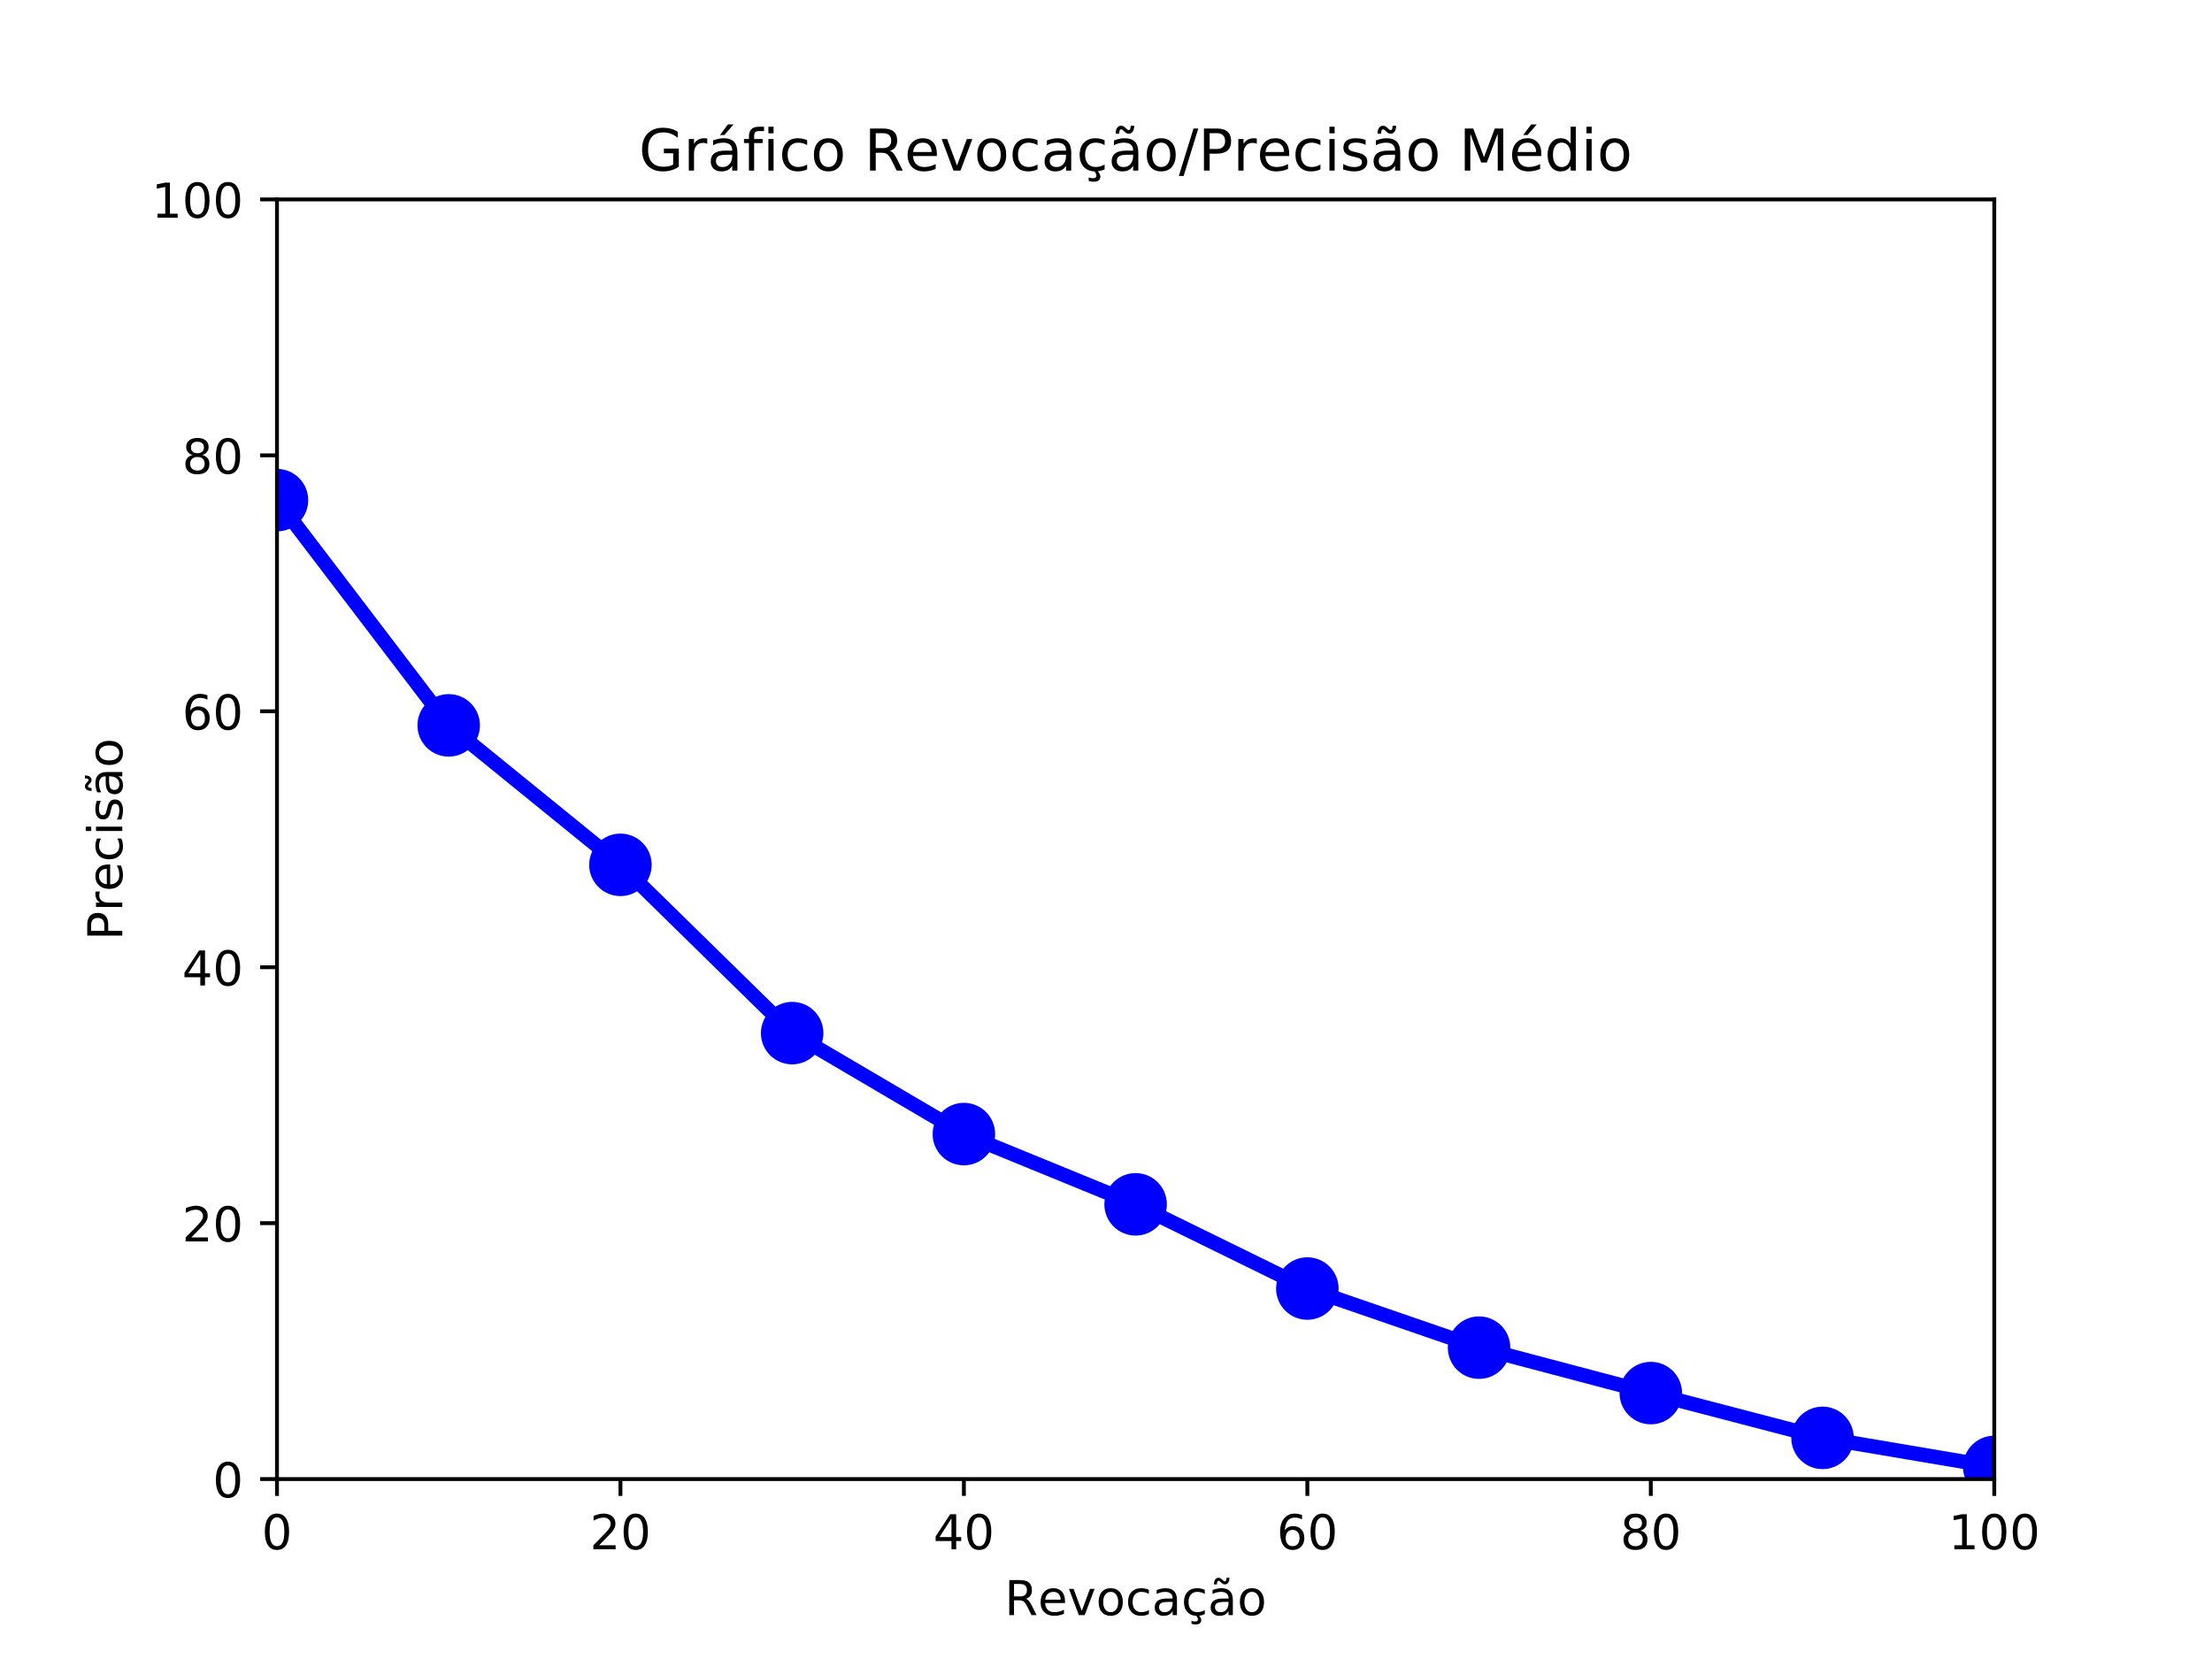
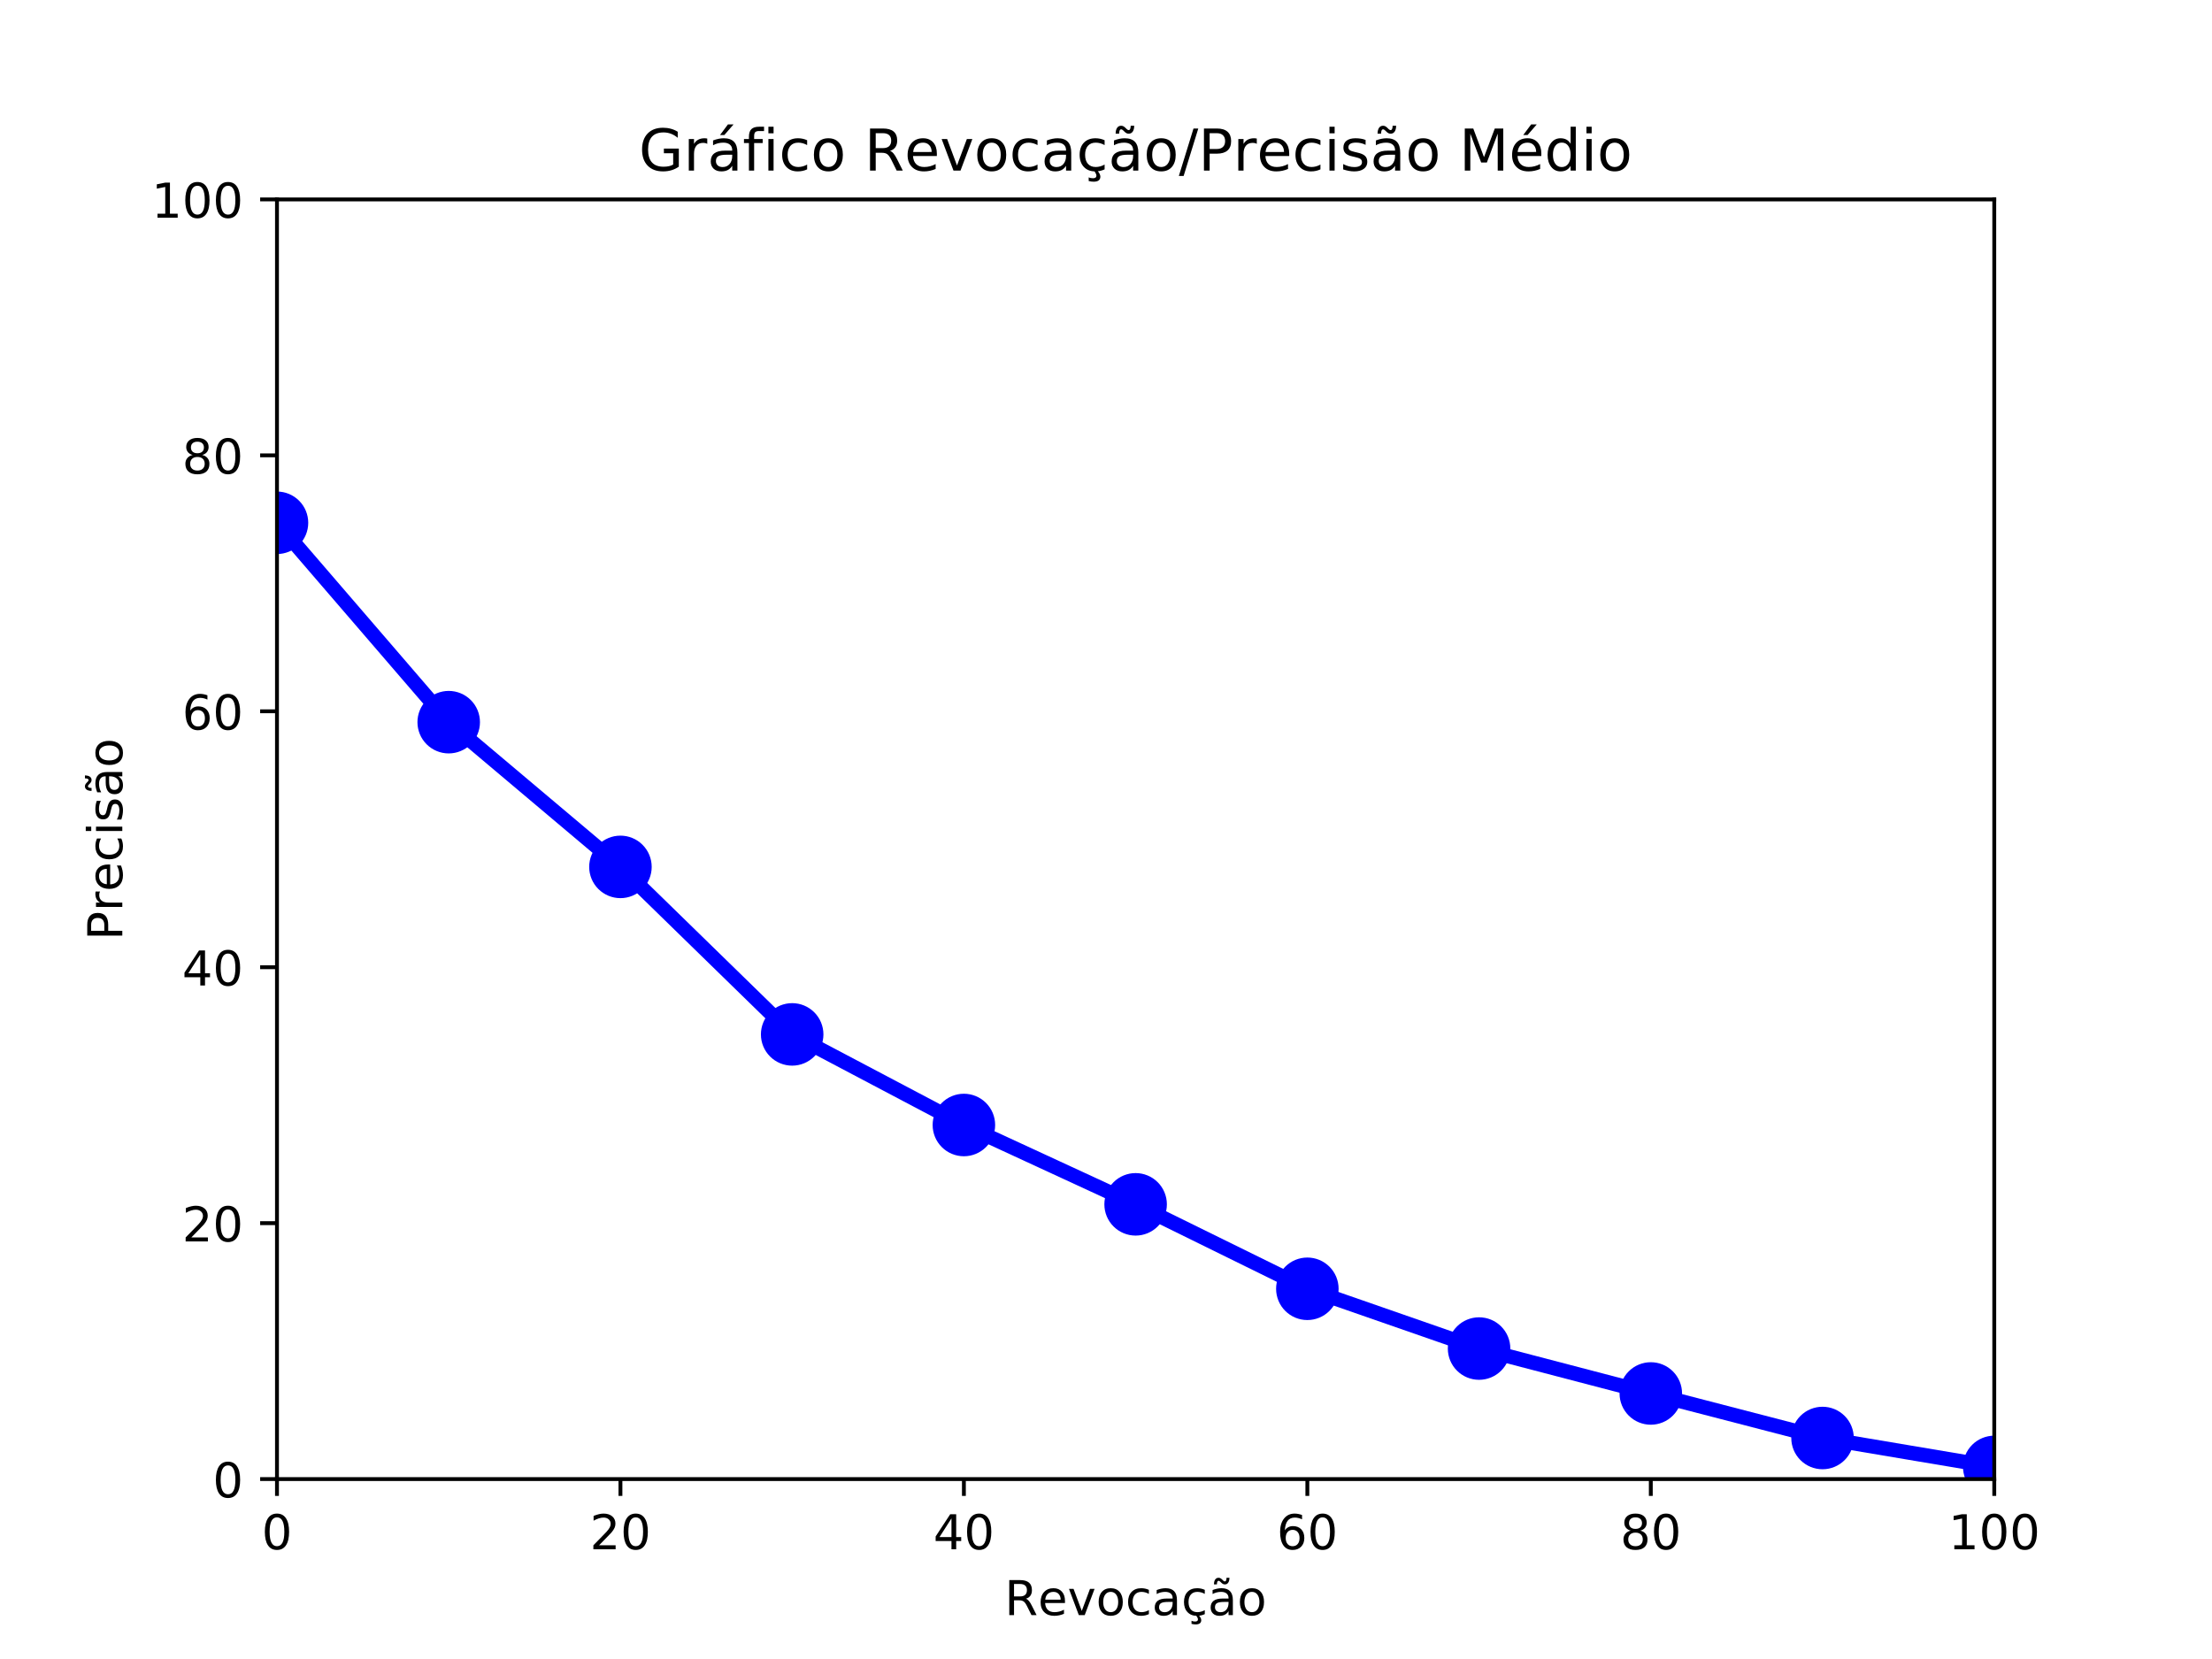
<svg xmlns="http://www.w3.org/2000/svg" xmlns:xlink="http://www.w3.org/1999/xlink" height="345pt" version="1.1" viewBox="0 0 460 345" width="460pt">
  <defs>
    <style type="text/css">
*{stroke-linecap:butt;stroke-linejoin:round;}
  </style>
  </defs>
  <g id="figure_1">
    <g id="patch_1">
      <path d="M 0 345.6  L 460.8 345.6  L 460.8 0  L 0 0  z " style="fill:#ffffff;" />
    </g>
    <g id="axes_1">
      <g id="patch_2">
        <path d="M 57.6 307.584  L 414.72 307.584  L 414.72 41.472  L 57.6 41.472  z " style="fill:#ffffff;" />
      </g>
      <g id="matplotlib.axis_1">
        <g id="xtick_1">
          <g id="line2d_1">
            <defs>
-               <path d="M 0 0  L 0 3.5  " id="mcf3a2b8e25" style="stroke:#000000;stroke-width:0.8;" />
-             </defs>
-             <g>
-               <use style="stroke:#000000;stroke-width:0.8;" x="57.6" xlink:href="#mcf3a2b8e25" y="307.584" />
+               <path d="M 0 0  L 0 3.5  " id="m4c14ac514a" style="stroke:#000000;stroke-width:0.8;" />
+             </defs>
+             <g>
+               <use style="stroke:#000000;stroke-width:0.8;" x="57.6" xlink:href="#m4c14ac514a" y="307.584" />
            </g>
          </g>
          <g id="text_1">
            <defs>
              <path d="M 31.781 66.406  Q 24.172 66.406 20.328 58.906  Q 16.5 51.422 16.5 36.375  Q 16.5 21.391 20.328 13.891  Q 24.172 6.391 31.781 6.391  Q 39.453 6.391 43.281 13.891  Q 47.125 21.391 47.125 36.375  Q 47.125 51.422 43.281 58.906  Q 39.453 66.406 31.781 66.406  z M 31.781 74.219  Q 44.047 74.219 50.516 64.516  Q 56.984 54.828 56.984 36.375  Q 56.984 17.969 50.516 8.266  Q 44.047 -1.422 31.781 -1.422  Q 19.531 -1.422 13.062 8.266  Q 6.594 17.969 6.594 36.375  Q 6.594 54.828 13.062 64.516  Q 19.531 74.219 31.781 74.219  z " id="DejaVuSans-30" />
            </defs>
            <g transform="translate(54.41875 322.1824)scale(0.1 -0.1)">
              <use xlink:href="#DejaVuSans-30" />
            </g>
          </g>
        </g>
        <g id="xtick_2">
          <g id="line2d_2">
            <g>
-               <use style="stroke:#000000;stroke-width:0.8;" x="129.024" xlink:href="#mcf3a2b8e25" y="307.584" />
+               <use style="stroke:#000000;stroke-width:0.8;" x="129.024" xlink:href="#m4c14ac514a" y="307.584" />
            </g>
          </g>
          <g id="text_2">
            <defs>
              <path d="M 19.188 8.297  L 53.609 8.297  L 53.609 0  L 7.328 0  L 7.328 8.297  Q 12.938 14.109 22.625 23.891  Q 32.328 33.688 34.812 36.531  Q 39.547 41.844 41.422 45.531  Q 43.312 49.219 43.312 52.781  Q 43.312 58.594 39.234 62.25  Q 35.156 65.922 28.609 65.922  Q 23.969 65.922 18.812 64.312  Q 13.672 62.703 7.812 59.422  L 7.812 69.391  Q 13.766 71.781 18.938 73  Q 24.125 74.219 28.422 74.219  Q 39.75 74.219 46.484 68.547  Q 53.219 62.891 53.219 53.422  Q 53.219 48.922 51.531 44.891  Q 49.859 40.875 45.406 35.406  Q 44.188 33.984 37.641 27.219  Q 31.109 20.453 19.188 8.297  z " id="DejaVuSans-32" />
            </defs>
            <g transform="translate(122.6615 322.1824)scale(0.1 -0.1)">
              <use xlink:href="#DejaVuSans-32" />
              <use x="63.623" xlink:href="#DejaVuSans-30" />
            </g>
          </g>
        </g>
        <g id="xtick_3">
          <g id="line2d_3">
            <g>
-               <use style="stroke:#000000;stroke-width:0.8;" x="200.448" xlink:href="#mcf3a2b8e25" y="307.584" />
+               <use style="stroke:#000000;stroke-width:0.8;" x="200.448" xlink:href="#m4c14ac514a" y="307.584" />
            </g>
          </g>
          <g id="text_3">
            <defs>
              <path d="M 37.797 64.312  L 12.891 25.391  L 37.797 25.391  z M 35.203 72.906  L 47.609 72.906  L 47.609 25.391  L 58.016 25.391  L 58.016 17.188  L 47.609 17.188  L 47.609 0  L 37.797 0  L 37.797 17.188  L 4.891 17.188  L 4.891 26.703  z " id="DejaVuSans-34" />
            </defs>
            <g transform="translate(194.0855 322.1824)scale(0.1 -0.1)">
              <use xlink:href="#DejaVuSans-34" />
              <use x="63.623" xlink:href="#DejaVuSans-30" />
            </g>
          </g>
        </g>
        <g id="xtick_4">
          <g id="line2d_4">
            <g>
-               <use style="stroke:#000000;stroke-width:0.8;" x="271.872" xlink:href="#mcf3a2b8e25" y="307.584" />
+               <use style="stroke:#000000;stroke-width:0.8;" x="271.872" xlink:href="#m4c14ac514a" y="307.584" />
            </g>
          </g>
          <g id="text_4">
            <defs>
              <path d="M 33.016 40.375  Q 26.375 40.375 22.484 35.828  Q 18.609 31.297 18.609 23.391  Q 18.609 15.531 22.484 10.953  Q 26.375 6.391 33.016 6.391  Q 39.656 6.391 43.531 10.953  Q 47.406 15.531 47.406 23.391  Q 47.406 31.297 43.531 35.828  Q 39.656 40.375 33.016 40.375  z M 52.594 71.297  L 52.594 62.312  Q 48.875 64.062 45.094 64.984  Q 41.312 65.922 37.594 65.922  Q 27.828 65.922 22.672 59.328  Q 17.531 52.734 16.797 39.406  Q 19.672 43.656 24.016 45.922  Q 28.375 48.188 33.594 48.188  Q 44.578 48.188 50.953 41.516  Q 57.328 34.859 57.328 23.391  Q 57.328 12.156 50.688 5.359  Q 44.047 -1.422 33.016 -1.422  Q 20.359 -1.422 13.672 8.266  Q 6.984 17.969 6.984 36.375  Q 6.984 53.656 15.188 63.938  Q 23.391 74.219 37.203 74.219  Q 40.922 74.219 44.703 73.484  Q 48.484 72.75 52.594 71.297  z " id="DejaVuSans-36" />
            </defs>
            <g transform="translate(265.5095 322.1824)scale(0.1 -0.1)">
              <use xlink:href="#DejaVuSans-36" />
              <use x="63.623" xlink:href="#DejaVuSans-30" />
            </g>
          </g>
        </g>
        <g id="xtick_5">
          <g id="line2d_5">
            <g>
-               <use style="stroke:#000000;stroke-width:0.8;" x="343.296" xlink:href="#mcf3a2b8e25" y="307.584" />
+               <use style="stroke:#000000;stroke-width:0.8;" x="343.296" xlink:href="#m4c14ac514a" y="307.584" />
            </g>
          </g>
          <g id="text_5">
            <defs>
              <path d="M 31.781 34.625  Q 24.75 34.625 20.719 30.859  Q 16.703 27.094 16.703 20.516  Q 16.703 13.922 20.719 10.156  Q 24.75 6.391 31.781 6.391  Q 38.812 6.391 42.859 10.172  Q 46.922 13.969 46.922 20.516  Q 46.922 27.094 42.891 30.859  Q 38.875 34.625 31.781 34.625  z M 21.922 38.812  Q 15.578 40.375 12.031 44.719  Q 8.5 49.078 8.5 55.328  Q 8.5 64.062 14.719 69.141  Q 20.953 74.219 31.781 74.219  Q 42.672 74.219 48.875 69.141  Q 55.078 64.062 55.078 55.328  Q 55.078 49.078 51.531 44.719  Q 48 40.375 41.703 38.812  Q 48.828 37.156 52.797 32.312  Q 56.781 27.484 56.781 20.516  Q 56.781 9.906 50.312 4.234  Q 43.844 -1.422 31.781 -1.422  Q 19.734 -1.422 13.25 4.234  Q 6.781 9.906 6.781 20.516  Q 6.781 27.484 10.781 32.312  Q 14.797 37.156 21.922 38.812  z M 18.312 54.391  Q 18.312 48.734 21.844 45.562  Q 25.391 42.391 31.781 42.391  Q 38.141 42.391 41.719 45.562  Q 45.312 48.734 45.312 54.391  Q 45.312 60.062 41.719 63.234  Q 38.141 66.406 31.781 66.406  Q 25.391 66.406 21.844 63.234  Q 18.312 60.062 18.312 54.391  z " id="DejaVuSans-38" />
            </defs>
            <g transform="translate(336.9335 322.1824)scale(0.1 -0.1)">
              <use xlink:href="#DejaVuSans-38" />
              <use x="63.623" xlink:href="#DejaVuSans-30" />
            </g>
          </g>
        </g>
        <g id="xtick_6">
          <g id="line2d_6">
            <g>
-               <use style="stroke:#000000;stroke-width:0.8;" x="414.72" xlink:href="#mcf3a2b8e25" y="307.584" />
+               <use style="stroke:#000000;stroke-width:0.8;" x="414.72" xlink:href="#m4c14ac514a" y="307.584" />
            </g>
          </g>
          <g id="text_6">
            <defs>
              <path d="M 12.406 8.297  L 28.516 8.297  L 28.516 63.922  L 10.984 60.406  L 10.984 69.391  L 28.422 72.906  L 38.281 72.906  L 38.281 8.297  L 54.391 8.297  L 54.391 0  L 12.406 0  z " id="DejaVuSans-31" />
            </defs>
            <g transform="translate(405.1762 322.1824)scale(0.1 -0.1)">
              <use xlink:href="#DejaVuSans-31" />
              <use x="63.623" xlink:href="#DejaVuSans-30" />
              <use x="127.246" xlink:href="#DejaVuSans-30" />
            </g>
          </g>
        </g>
        <g id="text_7">
          <defs>
            <path d="M 44.391 34.188  Q 47.562 33.109 50.562 29.594  Q 53.562 26.078 56.594 19.922  L 66.609 0  L 56 0  L 46.688 18.703  Q 43.062 26.031 39.672 28.422  Q 36.281 30.812 30.422 30.812  L 19.672 30.812  L 19.672 0  L 9.812 0  L 9.812 72.906  L 32.078 72.906  Q 44.578 72.906 50.734 67.672  Q 56.891 62.453 56.891 51.906  Q 56.891 45.016 53.688 40.469  Q 50.484 35.938 44.391 34.188  z M 19.672 64.797  L 19.672 38.922  L 32.078 38.922  Q 39.203 38.922 42.844 42.219  Q 46.484 45.516 46.484 51.906  Q 46.484 58.297 42.844 61.547  Q 39.203 64.797 32.078 64.797  z " id="DejaVuSans-52" />
            <path d="M 56.203 29.594  L 56.203 25.203  L 14.891 25.203  Q 15.484 15.922 20.484 11.062  Q 25.484 6.203 34.422 6.203  Q 39.594 6.203 44.453 7.469  Q 49.312 8.734 54.109 11.281  L 54.109 2.781  Q 49.266 0.734 44.188 -0.344  Q 39.109 -1.422 33.891 -1.422  Q 20.797 -1.422 13.156 6.188  Q 5.516 13.812 5.516 26.812  Q 5.516 40.234 12.766 48.109  Q 20.016 56 32.328 56  Q 43.359 56 49.781 48.891  Q 56.203 41.797 56.203 29.594  z M 47.219 32.234  Q 47.125 39.594 43.094 43.984  Q 39.062 48.391 32.422 48.391  Q 24.906 48.391 20.391 44.141  Q 15.875 39.891 15.188 32.172  z " id="DejaVuSans-65" />
            <path d="M 2.984 54.688  L 12.5 54.688  L 29.594 8.797  L 46.688 54.688  L 56.203 54.688  L 35.688 0  L 23.484 0  z " id="DejaVuSans-76" />
            <path d="M 30.609 48.391  Q 23.391 48.391 19.188 42.75  Q 14.984 37.109 14.984 27.297  Q 14.984 17.484 19.156 11.844  Q 23.344 6.203 30.609 6.203  Q 37.797 6.203 41.984 11.859  Q 46.188 17.531 46.188 27.297  Q 46.188 37.016 41.984 42.703  Q 37.797 48.391 30.609 48.391  z M 30.609 56  Q 42.328 56 49.016 48.375  Q 55.719 40.766 55.719 27.297  Q 55.719 13.875 49.016 6.219  Q 42.328 -1.422 30.609 -1.422  Q 18.844 -1.422 12.172 6.219  Q 5.516 13.875 5.516 27.297  Q 5.516 40.766 12.172 48.375  Q 18.844 56 30.609 56  z " id="DejaVuSans-6f" />
            <path d="M 48.781 52.594  L 48.781 44.188  Q 44.969 46.297 41.141 47.344  Q 37.312 48.391 33.406 48.391  Q 24.656 48.391 19.812 42.844  Q 14.984 37.312 14.984 27.297  Q 14.984 17.281 19.812 11.734  Q 24.656 6.203 33.406 6.203  Q 37.312 6.203 41.141 7.25  Q 44.969 8.297 48.781 10.406  L 48.781 2.094  Q 45.016 0.344 40.984 -0.531  Q 36.969 -1.422 32.422 -1.422  Q 20.062 -1.422 12.781 6.344  Q 5.516 14.109 5.516 27.297  Q 5.516 40.672 12.859 48.328  Q 20.219 56 33.016 56  Q 37.156 56 41.109 55.141  Q 45.062 54.297 48.781 52.594  z " id="DejaVuSans-63" />
            <path d="M 34.281 27.484  Q 23.391 27.484 19.188 25  Q 14.984 22.516 14.984 16.5  Q 14.984 11.719 18.141 8.906  Q 21.297 6.109 26.703 6.109  Q 34.188 6.109 38.703 11.406  Q 43.219 16.703 43.219 25.484  L 43.219 27.484  z M 52.203 31.203  L 52.203 0  L 43.219 0  L 43.219 8.297  Q 40.141 3.328 35.547 0.953  Q 30.953 -1.422 24.312 -1.422  Q 15.922 -1.422 10.953 3.297  Q 6 8.016 6 15.922  Q 6 25.141 12.172 29.828  Q 18.359 34.516 30.609 34.516  L 43.219 34.516  L 43.219 35.406  Q 43.219 41.609 39.141 45  Q 35.062 48.391 27.688 48.391  Q 23 48.391 18.547 47.266  Q 14.109 46.141 10.016 43.891  L 10.016 52.203  Q 14.938 54.109 19.578 55.047  Q 24.219 56 28.609 56  Q 40.484 56 46.344 49.844  Q 52.203 43.703 52.203 31.203  z " id="DejaVuSans-61" />
            <path d="M 48.781 52.594  L 48.781 44.188  Q 44.969 46.297 41.141 47.344  Q 37.312 48.391 33.406 48.391  Q 24.656 48.391 19.812 42.844  Q 14.984 37.312 14.984 27.297  Q 14.984 17.281 19.812 11.734  Q 24.656 6.203 33.406 6.203  Q 37.312 6.203 41.141 7.25  Q 44.969 8.297 48.781 10.406  L 48.781 2.094  Q 45.016 0.344 40.984 -0.531  Q 36.969 -1.422 32.422 -1.422  Q 20.062 -1.422 12.781 6.344  Q 5.516 14.109 5.516 27.297  Q 5.516 40.672 12.859 48.328  Q 20.219 56 33.016 56  Q 37.156 56 41.109 55.141  Q 45.062 54.297 48.781 52.594  z M 36.109 0  Q 38.781 -3.031 40.094 -5.594  Q 41.422 -8.156 41.422 -10.5  Q 41.422 -14.844 38.484 -17.062  Q 35.562 -19.281 29.797 -19.281  Q 27.562 -19.281 25.438 -18.984  Q 23.312 -18.703 21.203 -18.109  L 21.203 -11.719  Q 22.875 -12.547 24.672 -12.906  Q 26.484 -13.281 28.781 -13.281  Q 31.656 -13.281 33.125 -12.109  Q 34.594 -10.938 34.594 -8.688  Q 34.594 -7.234 33.531 -5.109  Q 32.484 -2.984 30.297 0  z " id="DejaVuSans-e7" />
            <path d="M 34.281 27.484  Q 23.391 27.484 19.188 25  Q 14.984 22.516 14.984 16.5  Q 14.984 11.719 18.141 8.906  Q 21.297 6.109 26.703 6.109  Q 34.188 6.109 38.703 11.406  Q 43.219 16.703 43.219 25.484  L 43.219 27.484  z M 52.203 31.203  L 52.203 0  L 43.219 0  L 43.219 8.297  Q 40.141 3.328 35.547 0.953  Q 30.953 -1.422 24.312 -1.422  Q 15.922 -1.422 10.953 3.297  Q 6 8.016 6 15.922  Q 6 25.141 12.172 29.828  Q 18.359 34.516 30.609 34.516  L 43.219 34.516  L 43.219 35.406  Q 43.219 41.609 39.141 45  Q 35.062 48.391 27.688 48.391  Q 23 48.391 18.547 47.266  Q 14.109 46.141 10.016 43.891  L 10.016 52.203  Q 14.938 54.109 19.578 55.047  Q 24.219 56 28.609 56  Q 40.484 56 46.344 49.844  Q 52.203 43.703 52.203 31.203  z M 28.812 66.891  L 26.016 69.578  Q 24.953 70.562 24.141 71.016  Q 23.344 71.484 22.703 71.484  Q 20.844 71.484 19.969 69.703  Q 19.094 67.922 18.984 63.922  L 12.891 63.922  Q 12.984 70.516 15.469 74.094  Q 17.969 77.688 22.406 77.688  Q 24.266 77.688 25.828 77  Q 27.391 76.312 29.203 74.703  L 31.984 72.016  Q 33.047 71.047 33.859 70.578  Q 34.672 70.125 35.297 70.125  Q 37.156 70.125 38.031 71.906  Q 38.906 73.688 39.016 77.688  L 45.109 77.688  Q 45.016 71.094 42.516 67.5  Q 40.031 63.922 35.594 63.922  Q 33.734 63.922 32.172 64.594  Q 30.609 65.281 28.812 66.891  z " id="DejaVuSans-e3" />
          </defs>
          <g transform="translate(208.9077 335.8793)scale(0.1 -0.1)">
            <use xlink:href="#DejaVuSans-52" />
            <use x="69.42" xlink:href="#DejaVuSans-65" />
            <use x="130.943" xlink:href="#DejaVuSans-76" />
            <use x="190.123" xlink:href="#DejaVuSans-6f" />
            <use x="251.305" xlink:href="#DejaVuSans-63" />
            <use x="306.285" xlink:href="#DejaVuSans-61" />
            <use x="367.564" xlink:href="#DejaVuSans-e7" />
            <use x="422.545" xlink:href="#DejaVuSans-e3" />
            <use x="483.824" xlink:href="#DejaVuSans-6f" />
          </g>
        </g>
      </g>
      <g id="matplotlib.axis_2">
        <g id="ytick_1">
          <g id="line2d_7">
            <defs>
-               <path d="M 0 0  L -3.5 0  " id="mdb43060e18" style="stroke:#000000;stroke-width:0.8;" />
-             </defs>
-             <g>
-               <use style="stroke:#000000;stroke-width:0.8;" x="57.6" xlink:href="#mdb43060e18" y="307.584" />
+               <path d="M 0 0  L -3.5 0  " id="mda363a1d67" style="stroke:#000000;stroke-width:0.8;" />
+             </defs>
+             <g>
+               <use style="stroke:#000000;stroke-width:0.8;" x="57.6" xlink:href="#mda363a1d67" y="307.584" />
            </g>
          </g>
          <g id="text_8">
            <g transform="translate(44.2375 311.3832)scale(0.1 -0.1)">
              <use xlink:href="#DejaVuSans-30" />
            </g>
          </g>
        </g>
        <g id="ytick_2">
          <g id="line2d_8">
            <g>
-               <use style="stroke:#000000;stroke-width:0.8;" x="57.6" xlink:href="#mdb43060e18" y="254.362" />
+               <use style="stroke:#000000;stroke-width:0.8;" x="57.6" xlink:href="#mda363a1d67" y="254.362" />
            </g>
          </g>
          <g id="text_9">
            <g transform="translate(37.875 258.1608)scale(0.1 -0.1)">
              <use xlink:href="#DejaVuSans-32" />
              <use x="63.623" xlink:href="#DejaVuSans-30" />
            </g>
          </g>
        </g>
        <g id="ytick_3">
          <g id="line2d_9">
            <g>
-               <use style="stroke:#000000;stroke-width:0.8;" x="57.6" xlink:href="#mdb43060e18" y="201.139" />
+               <use style="stroke:#000000;stroke-width:0.8;" x="57.6" xlink:href="#mda363a1d67" y="201.139" />
            </g>
          </g>
          <g id="text_10">
            <g transform="translate(37.875 204.9384)scale(0.1 -0.1)">
              <use xlink:href="#DejaVuSans-34" />
              <use x="63.623" xlink:href="#DejaVuSans-30" />
            </g>
          </g>
        </g>
        <g id="ytick_4">
          <g id="line2d_10">
            <g>
-               <use style="stroke:#000000;stroke-width:0.8;" x="57.6" xlink:href="#mdb43060e18" y="147.917" />
+               <use style="stroke:#000000;stroke-width:0.8;" x="57.6" xlink:href="#mda363a1d67" y="147.917" />
            </g>
          </g>
          <g id="text_11">
            <g transform="translate(37.875 151.716)scale(0.1 -0.1)">
              <use xlink:href="#DejaVuSans-36" />
              <use x="63.623" xlink:href="#DejaVuSans-30" />
            </g>
          </g>
        </g>
        <g id="ytick_5">
          <g id="line2d_11">
            <g>
-               <use style="stroke:#000000;stroke-width:0.8;" x="57.6" xlink:href="#mdb43060e18" y="94.694" />
+               <use style="stroke:#000000;stroke-width:0.8;" x="57.6" xlink:href="#mda363a1d67" y="94.694" />
            </g>
          </g>
          <g id="text_12">
            <g transform="translate(37.875 98.49362)scale(0.1 -0.1)">
              <use xlink:href="#DejaVuSans-38" />
              <use x="63.623" xlink:href="#DejaVuSans-30" />
            </g>
          </g>
        </g>
        <g id="ytick_6">
          <g id="line2d_12">
            <g>
-               <use style="stroke:#000000;stroke-width:0.8;" x="57.6" xlink:href="#mdb43060e18" y="41.472" />
+               <use style="stroke:#000000;stroke-width:0.8;" x="57.6" xlink:href="#mda363a1d67" y="41.472" />
            </g>
          </g>
          <g id="text_13">
            <g transform="translate(31.5125 45.27122)scale(0.1 -0.1)">
              <use xlink:href="#DejaVuSans-31" />
              <use x="63.623" xlink:href="#DejaVuSans-30" />
              <use x="127.246" xlink:href="#DejaVuSans-30" />
            </g>
          </g>
        </g>
        <g id="text_14">
          <defs>
            <path d="M 19.672 64.797  L 19.672 37.406  L 32.078 37.406  Q 38.969 37.406 42.719 40.969  Q 46.484 44.531 46.484 51.125  Q 46.484 57.672 42.719 61.234  Q 38.969 64.797 32.078 64.797  z M 9.812 72.906  L 32.078 72.906  Q 44.344 72.906 50.609 67.359  Q 56.891 61.812 56.891 51.125  Q 56.891 40.328 50.609 34.812  Q 44.344 29.297 32.078 29.297  L 19.672 29.297  L 19.672 0  L 9.812 0  z " id="DejaVuSans-50" />
            <path d="M 41.109 46.297  Q 39.594 47.172 37.812 47.578  Q 36.031 48 33.891 48  Q 26.266 48 22.188 43.047  Q 18.109 38.094 18.109 28.812  L 18.109 0  L 9.078 0  L 9.078 54.688  L 18.109 54.688  L 18.109 46.188  Q 20.953 51.172 25.484 53.578  Q 30.031 56 36.531 56  Q 37.453 56 38.578 55.875  Q 39.703 55.766 41.062 55.516  z " id="DejaVuSans-72" />
            <path d="M 9.422 54.688  L 18.406 54.688  L 18.406 0  L 9.422 0  z M 9.422 75.984  L 18.406 75.984  L 18.406 64.594  L 9.422 64.594  z " id="DejaVuSans-69" />
            <path d="M 44.281 53.078  L 44.281 44.578  Q 40.484 46.531 36.375 47.5  Q 32.281 48.484 27.875 48.484  Q 21.188 48.484 17.844 46.438  Q 14.5 44.391 14.5 40.281  Q 14.5 37.156 16.891 35.375  Q 19.281 33.594 26.516 31.984  L 29.594 31.297  Q 39.156 29.25 43.188 25.516  Q 47.219 21.781 47.219 15.094  Q 47.219 7.469 41.188 3.016  Q 35.156 -1.422 24.609 -1.422  Q 20.219 -1.422 15.453 -0.562  Q 10.688 0.297 5.422 2  L 5.422 11.281  Q 10.406 8.688 15.234 7.391  Q 20.062 6.109 24.812 6.109  Q 31.156 6.109 34.562 8.281  Q 37.984 10.453 37.984 14.406  Q 37.984 18.062 35.516 20.016  Q 33.062 21.969 24.703 23.781  L 21.578 24.516  Q 13.234 26.266 9.516 29.906  Q 5.812 33.547 5.812 39.891  Q 5.812 47.609 11.281 51.797  Q 16.75 56 26.812 56  Q 31.781 56 36.172 55.266  Q 40.578 54.547 44.281 53.078  z " id="DejaVuSans-73" />
          </defs>
          <g transform="translate(25.43281 195.5389)rotate(-90)scale(0.1 -0.1)">
            <use xlink:href="#DejaVuSans-50" />
            <use x="60.287" xlink:href="#DejaVuSans-72" />
            <use x="101.369" xlink:href="#DejaVuSans-65" />
            <use x="162.893" xlink:href="#DejaVuSans-63" />
            <use x="217.873" xlink:href="#DejaVuSans-69" />
            <use x="245.656" xlink:href="#DejaVuSans-73" />
            <use x="297.756" xlink:href="#DejaVuSans-e3" />
            <use x="359.035" xlink:href="#DejaVuSans-6f" />
          </g>
        </g>
      </g>
      <g id="line2d_13">
-         <path clip-path="url(#p758d123bd5)" d="M 57.6 104.008  L 93.312 150.844  L 129.024 179.85  L 164.736 214.844  L 200.448 235.84  L 236.16 250.45  L 271.872 267.96  L 307.584 280.254  L 343.296 289.701  L 379.008 299.015  L 414.72 305.056  " style="fill:none;stroke:#0000ff;stroke-linecap:square;stroke-width:3;" />
+         <path clip-path="url(#pbe8021930d)" d="M 57.6 108.719  L 93.312 150.179  L 129.024 180.276  L 164.736 215.11  L 200.448 233.951  L 236.16 250.45  L 271.872 268.013  L 307.584 280.441  L 343.296 289.781  L 379.008 299.042  L 414.72 305.056  " style="fill:none;stroke:#0000ff;stroke-linecap:square;stroke-width:3;" />
        <defs>
-           <path d="M 0 3  C 0.796 3 1.559 2.684 2.121 2.121  C 2.684 1.559 3 0.796 3 0  C 3 -0.796 2.684 -1.559 2.121 -2.121  C 1.559 -2.684 0.796 -3 0 -3  C -0.796 -3 -1.559 -2.684 -2.121 -2.121  C -2.684 -1.559 -3 -0.796 -3 0  C -3 0.796 -2.684 1.559 -2.121 2.121  C -1.559 2.684 -0.796 3 0 3  z " id="ma53697f9ee" style="stroke:#0000ff;stroke-width:7;" />
+           <path d="M 0 3  C 0.796 3 1.559 2.684 2.121 2.121  C 2.684 1.559 3 0.796 3 0  C 3 -0.796 2.684 -1.559 2.121 -2.121  C 1.559 -2.684 0.796 -3 0 -3  C -0.796 -3 -1.559 -2.684 -2.121 -2.121  C -2.684 -1.559 -3 -0.796 -3 0  C -3 0.796 -2.684 1.559 -2.121 2.121  C -1.559 2.684 -0.796 3 0 3  z " id="md4f5de95e4" style="stroke:#0000ff;stroke-width:7;" />
        </defs>
-         <g clip-path="url(#p758d123bd5)">
-           <use style="fill:#0000ff;stroke:#0000ff;stroke-width:7;" x="57.6" xlink:href="#ma53697f9ee" y="104.008" />
-           <use style="fill:#0000ff;stroke:#0000ff;stroke-width:7;" x="93.312" xlink:href="#ma53697f9ee" y="150.844" />
-           <use style="fill:#0000ff;stroke:#0000ff;stroke-width:7;" x="129.024" xlink:href="#ma53697f9ee" y="179.85" />
-           <use style="fill:#0000ff;stroke:#0000ff;stroke-width:7;" x="164.736" xlink:href="#ma53697f9ee" y="214.844" />
-           <use style="fill:#0000ff;stroke:#0000ff;stroke-width:7;" x="200.448" xlink:href="#ma53697f9ee" y="235.84" />
-           <use style="fill:#0000ff;stroke:#0000ff;stroke-width:7;" x="236.16" xlink:href="#ma53697f9ee" y="250.45" />
-           <use style="fill:#0000ff;stroke:#0000ff;stroke-width:7;" x="271.872" xlink:href="#ma53697f9ee" y="267.96" />
-           <use style="fill:#0000ff;stroke:#0000ff;stroke-width:7;" x="307.584" xlink:href="#ma53697f9ee" y="280.254" />
-           <use style="fill:#0000ff;stroke:#0000ff;stroke-width:7;" x="343.296" xlink:href="#ma53697f9ee" y="289.701" />
-           <use style="fill:#0000ff;stroke:#0000ff;stroke-width:7;" x="379.008" xlink:href="#ma53697f9ee" y="299.015" />
-           <use style="fill:#0000ff;stroke:#0000ff;stroke-width:7;" x="414.72" xlink:href="#ma53697f9ee" y="305.056" />
+         <g clip-path="url(#pbe8021930d)">
+           <use style="fill:#0000ff;stroke:#0000ff;stroke-width:7;" x="57.6" xlink:href="#md4f5de95e4" y="108.719" />
+           <use style="fill:#0000ff;stroke:#0000ff;stroke-width:7;" x="93.312" xlink:href="#md4f5de95e4" y="150.179" />
+           <use style="fill:#0000ff;stroke:#0000ff;stroke-width:7;" x="129.024" xlink:href="#md4f5de95e4" y="180.276" />
+           <use style="fill:#0000ff;stroke:#0000ff;stroke-width:7;" x="164.736" xlink:href="#md4f5de95e4" y="215.11" />
+           <use style="fill:#0000ff;stroke:#0000ff;stroke-width:7;" x="200.448" xlink:href="#md4f5de95e4" y="233.951" />
+           <use style="fill:#0000ff;stroke:#0000ff;stroke-width:7;" x="236.16" xlink:href="#md4f5de95e4" y="250.45" />
+           <use style="fill:#0000ff;stroke:#0000ff;stroke-width:7;" x="271.872" xlink:href="#md4f5de95e4" y="268.013" />
+           <use style="fill:#0000ff;stroke:#0000ff;stroke-width:7;" x="307.584" xlink:href="#md4f5de95e4" y="280.441" />
+           <use style="fill:#0000ff;stroke:#0000ff;stroke-width:7;" x="343.296" xlink:href="#md4f5de95e4" y="289.781" />
+           <use style="fill:#0000ff;stroke:#0000ff;stroke-width:7;" x="379.008" xlink:href="#md4f5de95e4" y="299.042" />
+           <use style="fill:#0000ff;stroke:#0000ff;stroke-width:7;" x="414.72" xlink:href="#md4f5de95e4" y="305.056" />
        </g>
      </g>
      <g id="patch_3">
        <path d="M 57.6 307.584  L 57.6 41.472  " style="fill:none;stroke:#000000;stroke-linecap:square;stroke-linejoin:miter;stroke-width:0.8;" />
      </g>
      <g id="patch_4">
        <path d="M 414.72 307.584  L 414.72 41.472  " style="fill:none;stroke:#000000;stroke-linecap:square;stroke-linejoin:miter;stroke-width:0.8;" />
      </g>
      <g id="patch_5">
        <path d="M 57.6 307.584  L 414.72 307.584  " style="fill:none;stroke:#000000;stroke-linecap:square;stroke-linejoin:miter;stroke-width:0.8;" />
      </g>
      <g id="patch_6">
        <path d="M 57.6 41.472  L 414.72 41.472  " style="fill:none;stroke:#000000;stroke-linecap:square;stroke-linejoin:miter;stroke-width:0.8;" />
      </g>
      <g id="text_15">
        <defs>
          <path d="M 59.516 10.406  L 59.516 29.984  L 43.406 29.984  L 43.406 38.094  L 69.281 38.094  L 69.281 6.781  Q 63.578 2.734 56.688 0.656  Q 49.812 -1.422 42 -1.422  Q 24.906 -1.422 15.25 8.562  Q 5.609 18.562 5.609 36.375  Q 5.609 54.25 15.25 64.234  Q 24.906 74.219 42 74.219  Q 49.125 74.219 55.547 72.453  Q 61.969 70.703 67.391 67.281  L 67.391 56.781  Q 61.922 61.422 55.766 63.766  Q 49.609 66.109 42.828 66.109  Q 29.438 66.109 22.719 58.641  Q 16.016 51.172 16.016 36.375  Q 16.016 21.625 22.719 14.156  Q 29.438 6.688 42.828 6.688  Q 48.047 6.688 52.141 7.594  Q 56.25 8.5 59.516 10.406  z " id="DejaVuSans-47" />
          <path d="M 34.281 27.484  Q 23.391 27.484 19.188 25  Q 14.984 22.516 14.984 16.5  Q 14.984 11.719 18.141 8.906  Q 21.297 6.109 26.703 6.109  Q 34.188 6.109 38.703 11.406  Q 43.219 16.703 43.219 25.484  L 43.219 27.484  z M 52.203 31.203  L 52.203 0  L 43.219 0  L 43.219 8.297  Q 40.141 3.328 35.547 0.953  Q 30.953 -1.422 24.312 -1.422  Q 15.922 -1.422 10.953 3.297  Q 6 8.016 6 15.922  Q 6 25.141 12.172 29.828  Q 18.359 34.516 30.609 34.516  L 43.219 34.516  L 43.219 35.406  Q 43.219 41.609 39.141 45  Q 35.062 48.391 27.688 48.391  Q 23 48.391 18.547 47.266  Q 14.109 46.141 10.016 43.891  L 10.016 52.203  Q 14.938 54.109 19.578 55.047  Q 24.219 56 28.609 56  Q 40.484 56 46.344 49.844  Q 52.203 43.703 52.203 31.203  z M 35.781 79.984  L 45.5 79.984  L 29.594 61.625  L 22.109 61.625  z " id="DejaVuSans-e1" />
          <path d="M 37.109 75.984  L 37.109 68.5  L 28.516 68.5  Q 23.688 68.5 21.797 66.547  Q 19.922 64.594 19.922 59.516  L 19.922 54.688  L 34.719 54.688  L 34.719 47.703  L 19.922 47.703  L 19.922 0  L 10.891 0  L 10.891 47.703  L 2.297 47.703  L 2.297 54.688  L 10.891 54.688  L 10.891 58.5  Q 10.891 67.625 15.141 71.797  Q 19.391 75.984 28.609 75.984  z " id="DejaVuSans-66" />
          <path id="DejaVuSans-20" />
          <path d="M 25.391 72.906  L 33.688 72.906  L 8.297 -9.281  L 0 -9.281  z " id="DejaVuSans-2f" />
          <path d="M 9.812 72.906  L 24.516 72.906  L 43.109 23.297  L 61.812 72.906  L 76.516 72.906  L 76.516 0  L 66.891 0  L 66.891 64.016  L 48.094 14.016  L 38.188 14.016  L 19.391 64.016  L 19.391 0  L 9.812 0  z " id="DejaVuSans-4d" />
          <path d="M 56.203 29.594  L 56.203 25.203  L 14.891 25.203  Q 15.484 15.922 20.484 11.062  Q 25.484 6.203 34.422 6.203  Q 39.594 6.203 44.453 7.469  Q 49.312 8.734 54.109 11.281  L 54.109 2.781  Q 49.266 0.734 44.188 -0.344  Q 39.109 -1.422 33.891 -1.422  Q 20.797 -1.422 13.156 6.188  Q 5.516 13.812 5.516 26.812  Q 5.516 40.234 12.766 48.109  Q 20.016 56 32.328 56  Q 43.359 56 49.781 48.891  Q 56.203 41.797 56.203 29.594  z M 47.219 32.234  Q 47.125 39.594 43.094 43.984  Q 39.062 48.391 32.422 48.391  Q 24.906 48.391 20.391 44.141  Q 15.875 39.891 15.188 32.172  z M 38.531 79.984  L 48.25 79.984  L 32.344 61.625  L 24.859 61.625  z " id="DejaVuSans-e9" />
          <path d="M 45.406 46.391  L 45.406 75.984  L 54.391 75.984  L 54.391 0  L 45.406 0  L 45.406 8.203  Q 42.578 3.328 38.25 0.953  Q 33.938 -1.422 27.875 -1.422  Q 17.969 -1.422 11.734 6.484  Q 5.516 14.406 5.516 27.297  Q 5.516 40.188 11.734 48.094  Q 17.969 56 27.875 56  Q 33.938 56 38.25 53.625  Q 42.578 51.266 45.406 46.391  z M 14.797 27.297  Q 14.797 17.391 18.875 11.75  Q 22.953 6.109 30.078 6.109  Q 37.203 6.109 41.297 11.75  Q 45.406 17.391 45.406 27.297  Q 45.406 37.203 41.297 42.844  Q 37.203 48.484 30.078 48.484  Q 22.953 48.484 18.875 42.844  Q 14.797 37.203 14.797 27.297  z " id="DejaVuSans-64" />
        </defs>
        <g transform="translate(132.8512 35.472)scale(0.12 -0.12)">
          <use xlink:href="#DejaVuSans-47" />
          <use x="77.49" xlink:href="#DejaVuSans-72" />
          <use x="118.604" xlink:href="#DejaVuSans-e1" />
          <use x="179.883" xlink:href="#DejaVuSans-66" />
          <use x="215.088" xlink:href="#DejaVuSans-69" />
          <use x="242.871" xlink:href="#DejaVuSans-63" />
          <use x="297.852" xlink:href="#DejaVuSans-6f" />
          <use x="359.033" xlink:href="#DejaVuSans-20" />
          <use x="390.82" xlink:href="#DejaVuSans-52" />
          <use x="460.24" xlink:href="#DejaVuSans-65" />
          <use x="521.764" xlink:href="#DejaVuSans-76" />
          <use x="580.943" xlink:href="#DejaVuSans-6f" />
          <use x="642.125" xlink:href="#DejaVuSans-63" />
          <use x="697.105" xlink:href="#DejaVuSans-61" />
          <use x="758.385" xlink:href="#DejaVuSans-e7" />
          <use x="813.365" xlink:href="#DejaVuSans-e3" />
          <use x="874.645" xlink:href="#DejaVuSans-6f" />
          <use x="935.826" xlink:href="#DejaVuSans-2f" />
          <use x="969.518" xlink:href="#DejaVuSans-50" />
          <use x="1029.805" xlink:href="#DejaVuSans-72" />
          <use x="1070.887" xlink:href="#DejaVuSans-65" />
          <use x="1132.41" xlink:href="#DejaVuSans-63" />
          <use x="1187.391" xlink:href="#DejaVuSans-69" />
          <use x="1215.174" xlink:href="#DejaVuSans-73" />
          <use x="1267.273" xlink:href="#DejaVuSans-e3" />
          <use x="1328.553" xlink:href="#DejaVuSans-6f" />
          <use x="1389.734" xlink:href="#DejaVuSans-20" />
          <use x="1421.521" xlink:href="#DejaVuSans-4d" />
          <use x="1507.801" xlink:href="#DejaVuSans-e9" />
          <use x="1569.324" xlink:href="#DejaVuSans-64" />
          <use x="1632.801" xlink:href="#DejaVuSans-69" />
          <use x="1660.584" xlink:href="#DejaVuSans-6f" />
        </g>
      </g>
    </g>
  </g>
  <defs>
-     <clipPath id="p758d123bd5">
+     <clipPath id="pbe8021930d">
      <rect height="266.112" width="357.12" x="57.6" y="41.472" />
    </clipPath>
  </defs>
</svg>
